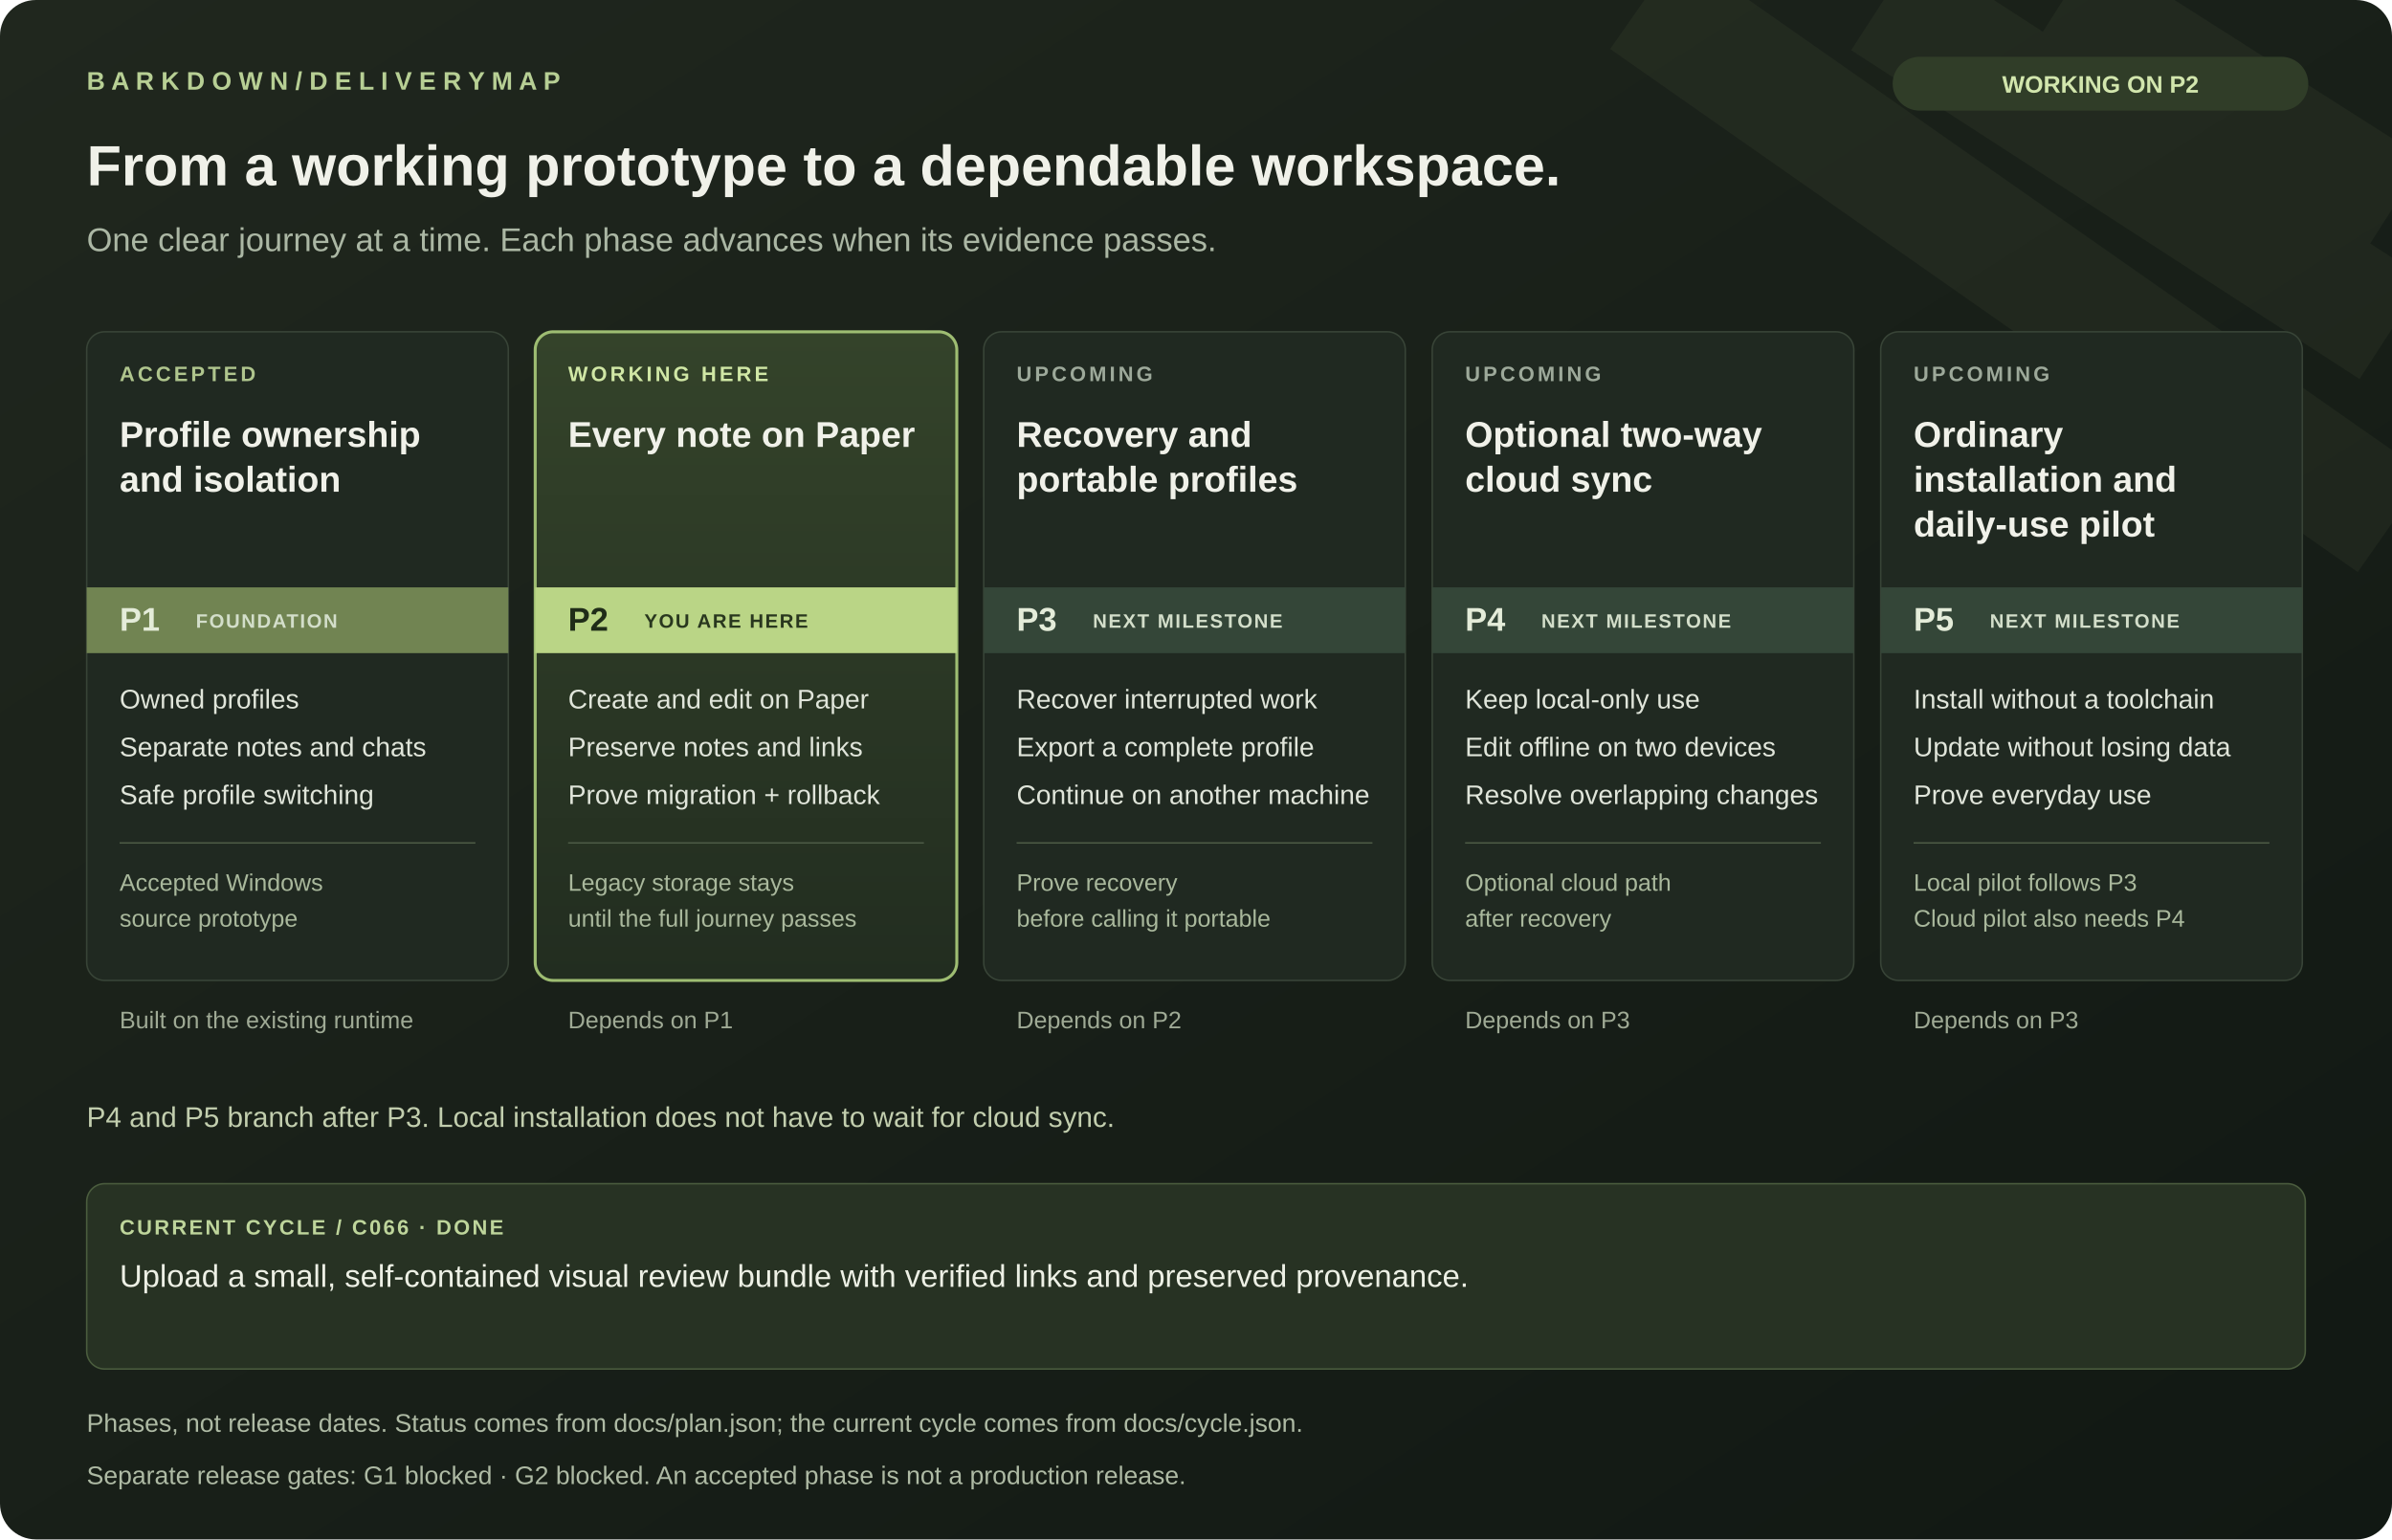
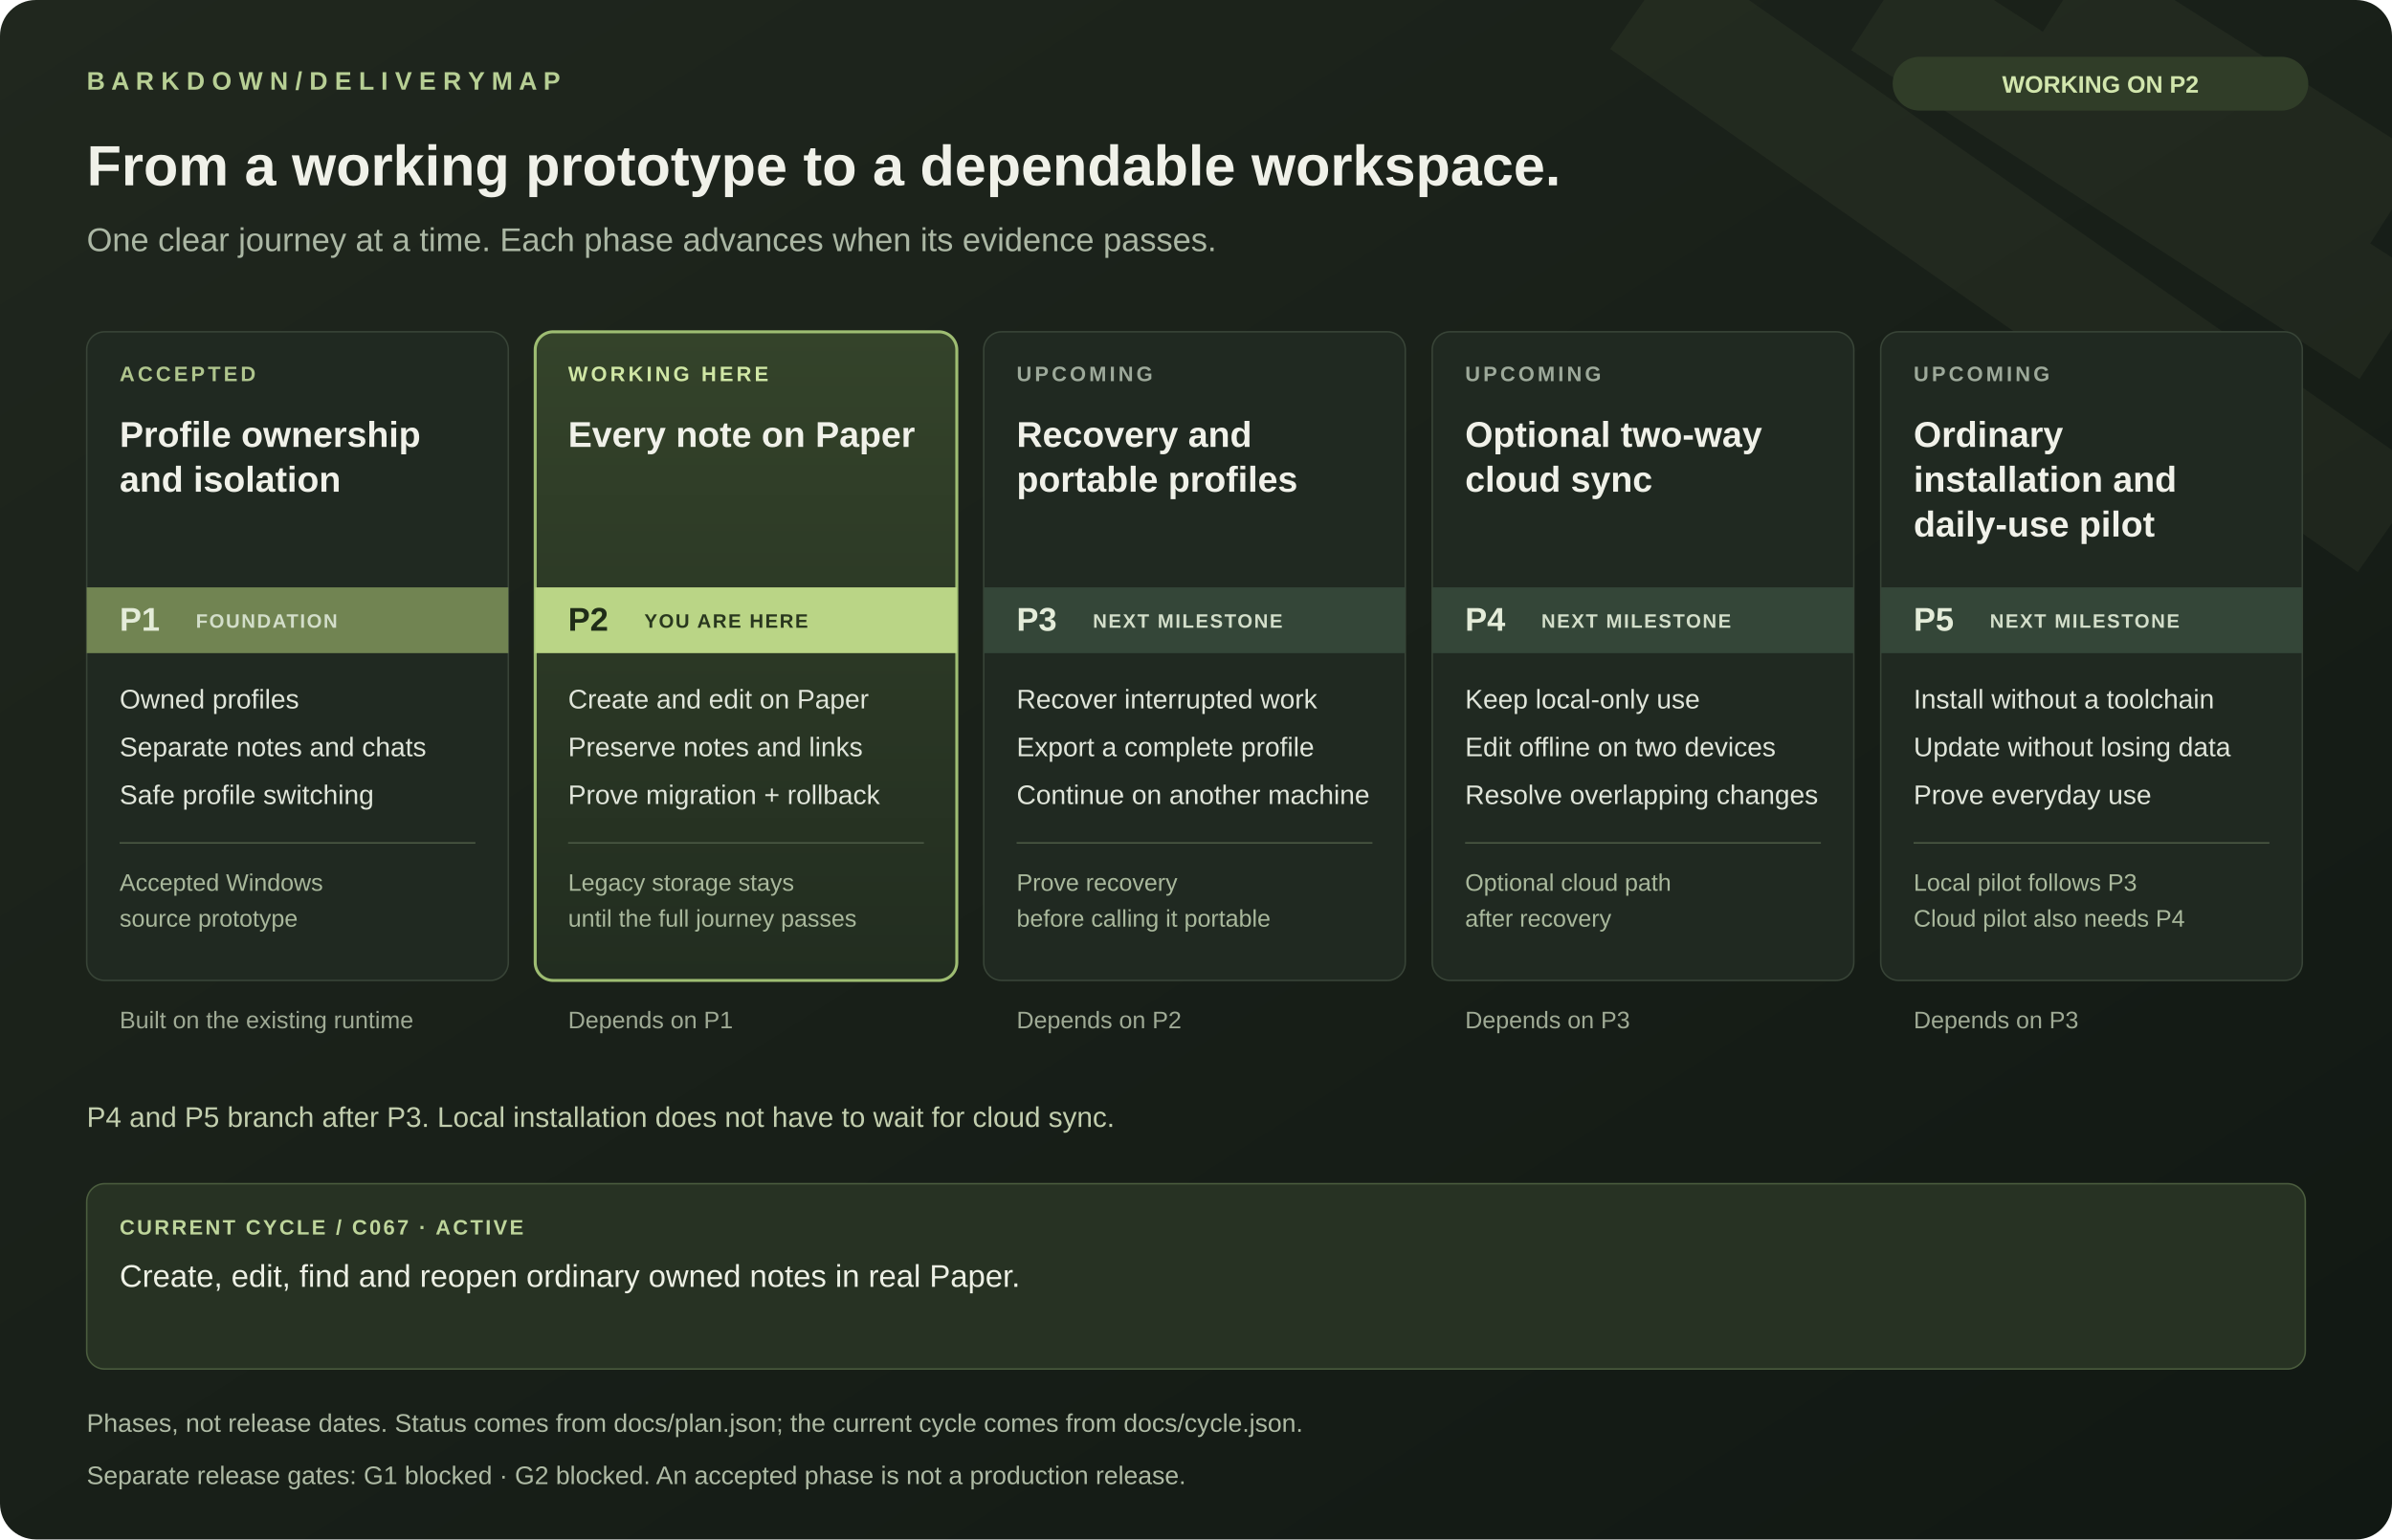
<svg xmlns="http://www.w3.org/2000/svg" width="1600" height="1030" viewBox="0 0 1600 1030" role="img" aria-labelledby="title desc">
  <defs>
    <linearGradient id="bg" x2="1" y2="1">
      <stop stop-color="#20271e" />
      <stop offset="1" stop-color="#111813" />
    </linearGradient>
    <linearGradient id="active" x2="0" y2="1">
      <stop stop-color="#34432a" />
      <stop offset="1" stop-color="#222d20" />
    </linearGradient>
    <linearGradient id="band">
      <stop stop-color="#7b9656" />
      <stop offset=".4" stop-color="#bcda82" />
      <stop offset="1" stop-color="#4c6050" />
    </linearGradient>
  </defs>
  <g font-family="Segoe UI, Arial, sans-serif">
    <rect width="1600" height="1030" rx="24" fill="url(#bg)" />
    <path d="M1100 0L1600 350M1260 0L1600 220M1380 0L1600 140" stroke="#a6c775" stroke-opacity=".06" stroke-width="80" />
    <text x="58" y="60" font-size="17" fill="#b7cf94" font-weight="600">B A R K D O W N   /   D E L I V E R Y   M A P</text>
    <text x="58" y="124" font-size="38" fill="#f0f1e9" font-weight="650">From a working prototype to a dependable workspace.</text>
    <text x="58" y="168" font-size="22" fill="#abb7a4" font-weight="400">One clear journey at a time. Each phase advances when its evidence passes.</text>
    <rect x="1266" y="38" width="278" height="36" rx="18" fill="#303d28" />
    <text x="1405" y="62" font-size="16" fill="#d2e6ad" font-weight="700" text-anchor="middle">WORKING ON P2</text>
    <rect x="58" y="222" width="282" height="434" rx="12" fill="#202921" stroke="#384437" stroke-width="1" />
    <text x="80" y="255" font-size="14" fill="#afc58d" font-weight="700" letter-spacing="2">ACCEPTED</text>
    <text x="80" y="299" font-size="24" fill="#f0f1e9" font-weight="650">Profile ownership</text>
    <text x="80" y="329" font-size="24" fill="#f0f1e9" font-weight="650">and isolation</text>
    <rect x="58" y="393" width="282" height="44" fill="#718452" />
    <text x="80" y="422" font-size="22" fill="#e4ecd9" font-weight="700">P1</text>
    <text x="131" y="420" font-size="13" fill="#d3deca" font-weight="600" letter-spacing="1">FOUNDATION</text>
    <text x="80" y="474" font-size="18" fill="#e0e5da" font-weight="400">Owned profiles</text>
    <text x="80" y="506" font-size="18" fill="#e0e5da" font-weight="400">Separate notes and chats</text>
    <text x="80" y="538" font-size="18" fill="#e0e5da" font-weight="400">Safe profile switching</text>
    <path d="M80 564H318" stroke="#4c5a45" />
    <text x="80" y="596" font-size="16" fill="#a9b89c" font-weight="400">Accepted Windows</text>
    <text x="80" y="620" font-size="16" fill="#a9b89c" font-weight="400">source prototype</text>
    <text x="80" y="688" font-size="16" fill="#9faa95" font-weight="400">Built on the existing runtime</text>
    <rect x="358" y="222" width="282" height="434" rx="12" fill="url(#active)" stroke="#9ebd72" stroke-width="2" />
    <text x="380" y="255" font-size="14" fill="#d0e7a5" font-weight="700" letter-spacing="2">WORKING HERE</text>
    <text x="380" y="299" font-size="24" fill="#f0f1e9" font-weight="650">Every note on Paper</text>
    <rect x="358" y="393" width="282" height="44" fill="#bad586" />
    <text x="380" y="422" font-size="22" fill="#1f2c18" font-weight="700">P2</text>
    <text x="431" y="420" font-size="13" fill="#29371e" font-weight="600" letter-spacing="1">YOU ARE HERE</text>
    <text x="380" y="474" font-size="18" fill="#e0e5da" font-weight="400">Create and edit on Paper</text>
    <text x="380" y="506" font-size="18" fill="#e0e5da" font-weight="400">Preserve notes and links</text>
    <text x="380" y="538" font-size="18" fill="#e0e5da" font-weight="400">Prove migration + rollback</text>
    <path d="M380 564H618" stroke="#4c5a45" />
    <text x="380" y="596" font-size="16" fill="#a9b89c" font-weight="400">Legacy storage stays</text>
    <text x="380" y="620" font-size="16" fill="#a9b89c" font-weight="400">until the full journey passes</text>
    <text x="380" y="688" font-size="16" fill="#9faa95" font-weight="400">Depends on P1</text>
    <rect x="658" y="222" width="282" height="434" rx="12" fill="#202921" stroke="#384437" stroke-width="1" />
    <text x="680" y="255" font-size="14" fill="#9da99a" font-weight="700" letter-spacing="2">UPCOMING</text>
    <text x="680" y="299" font-size="24" fill="#f0f1e9" font-weight="650">Recovery and</text>
    <text x="680" y="329" font-size="24" fill="#f0f1e9" font-weight="650">portable profiles</text>
    <rect x="658" y="393" width="282" height="44" fill="#344638" />
    <text x="680" y="422" font-size="22" fill="#e4ecd9" font-weight="700">P3</text>
    <text x="731" y="420" font-size="13" fill="#d3deca" font-weight="600" letter-spacing="1">NEXT MILESTONE</text>
    <text x="680" y="474" font-size="18" fill="#e0e5da" font-weight="400">Recover interrupted work</text>
    <text x="680" y="506" font-size="18" fill="#e0e5da" font-weight="400">Export a complete profile</text>
    <text x="680" y="538" font-size="18" fill="#e0e5da" font-weight="400">Continue on another machine</text>
    <path d="M680 564H918" stroke="#4c5a45" />
    <text x="680" y="596" font-size="16" fill="#a9b89c" font-weight="400">Prove recovery</text>
    <text x="680" y="620" font-size="16" fill="#a9b89c" font-weight="400">before calling it portable</text>
    <text x="680" y="688" font-size="16" fill="#9faa95" font-weight="400">Depends on P2</text>
    <rect x="958" y="222" width="282" height="434" rx="12" fill="#202921" stroke="#384437" stroke-width="1" />
    <text x="980" y="255" font-size="14" fill="#9da99a" font-weight="700" letter-spacing="2">UPCOMING</text>
    <text x="980" y="299" font-size="24" fill="#f0f1e9" font-weight="650">Optional two-way</text>
    <text x="980" y="329" font-size="24" fill="#f0f1e9" font-weight="650">cloud sync</text>
    <rect x="958" y="393" width="282" height="44" fill="#344638" />
    <text x="980" y="422" font-size="22" fill="#e4ecd9" font-weight="700">P4</text>
    <text x="1031" y="420" font-size="13" fill="#d3deca" font-weight="600" letter-spacing="1">NEXT MILESTONE</text>
    <text x="980" y="474" font-size="18" fill="#e0e5da" font-weight="400">Keep local-only use</text>
    <text x="980" y="506" font-size="18" fill="#e0e5da" font-weight="400">Edit offline on two devices</text>
    <text x="980" y="538" font-size="18" fill="#e0e5da" font-weight="400">Resolve overlapping changes</text>
    <path d="M980 564H1218" stroke="#4c5a45" />
    <text x="980" y="596" font-size="16" fill="#a9b89c" font-weight="400">Optional cloud path</text>
    <text x="980" y="620" font-size="16" fill="#a9b89c" font-weight="400">after recovery</text>
    <text x="980" y="688" font-size="16" fill="#9faa95" font-weight="400">Depends on P3</text>
    <rect x="1258" y="222" width="282" height="434" rx="12" fill="#202921" stroke="#384437" stroke-width="1" />
    <text x="1280" y="255" font-size="14" fill="#9da99a" font-weight="700" letter-spacing="2">UPCOMING</text>
    <text x="1280" y="299" font-size="24" fill="#f0f1e9" font-weight="650">Ordinary</text>
    <text x="1280" y="329" font-size="24" fill="#f0f1e9" font-weight="650">installation and</text>
    <text x="1280" y="359" font-size="24" fill="#f0f1e9" font-weight="650">daily-use pilot</text>
    <rect x="1258" y="393" width="282" height="44" fill="#344638" />
    <text x="1280" y="422" font-size="22" fill="#e4ecd9" font-weight="700">P5</text>
    <text x="1331" y="420" font-size="13" fill="#d3deca" font-weight="600" letter-spacing="1">NEXT MILESTONE</text>
    <text x="1280" y="474" font-size="18" fill="#e0e5da" font-weight="400">Install without a toolchain</text>
    <text x="1280" y="506" font-size="18" fill="#e0e5da" font-weight="400">Update without losing data</text>
    <text x="1280" y="538" font-size="18" fill="#e0e5da" font-weight="400">Prove everyday use</text>
    <path d="M1280 564H1518" stroke="#4c5a45" />
    <text x="1280" y="596" font-size="16" fill="#a9b89c" font-weight="400">Local pilot follows P3</text>
    <text x="1280" y="620" font-size="16" fill="#a9b89c" font-weight="400">Cloud pilot also needs P4</text>
    <text x="1280" y="688" font-size="16" fill="#9faa95" font-weight="400">Depends on P3</text>
    <path d="M70 713H1530" stroke="url(#band)" stroke-width="3" />
    <text x="58" y="754" font-size="19" fill="#c2ceae" font-weight="400">P4 and P5 branch after P3. Local installation does not have to wait for cloud sync.</text>
    <rect x="58" y="792" width="1484" height="124" rx="12" fill="#273223" stroke="#4b5d3e" />
-     <text x="80" y="826" font-size="14" fill="#bed59b" font-weight="700" letter-spacing="1.5">CURRENT CYCLE  /  C066  ·  DONE</text>
-     <text x="80" y="861" font-size="21" fill="#edf0e5" font-weight="500">Upload a small, self-contained visual review bundle with verified links and preserved provenance.</text>
+     <text x="80" y="826" font-size="14" fill="#bed59b" font-weight="700" letter-spacing="1.5">CURRENT CYCLE  /  C067  ·  ACTIVE</text>
+     <text x="80" y="861" font-size="21" fill="#edf0e5" font-weight="500">Create, edit, find and reopen ordinary owned notes in real Paper.</text>
    <text x="58" y="958" font-size="17" fill="#aebaa4" font-weight="400">Phases, not release dates. Status comes from docs/plan.json; the current cycle comes from docs/cycle.json.</text>
    <text x="58" y="993" font-size="17" fill="#aebaa4" font-weight="400">Separate release gates: G1 blocked · G2 blocked. An accepted phase is not a production release.</text>
  </g>
</svg>
